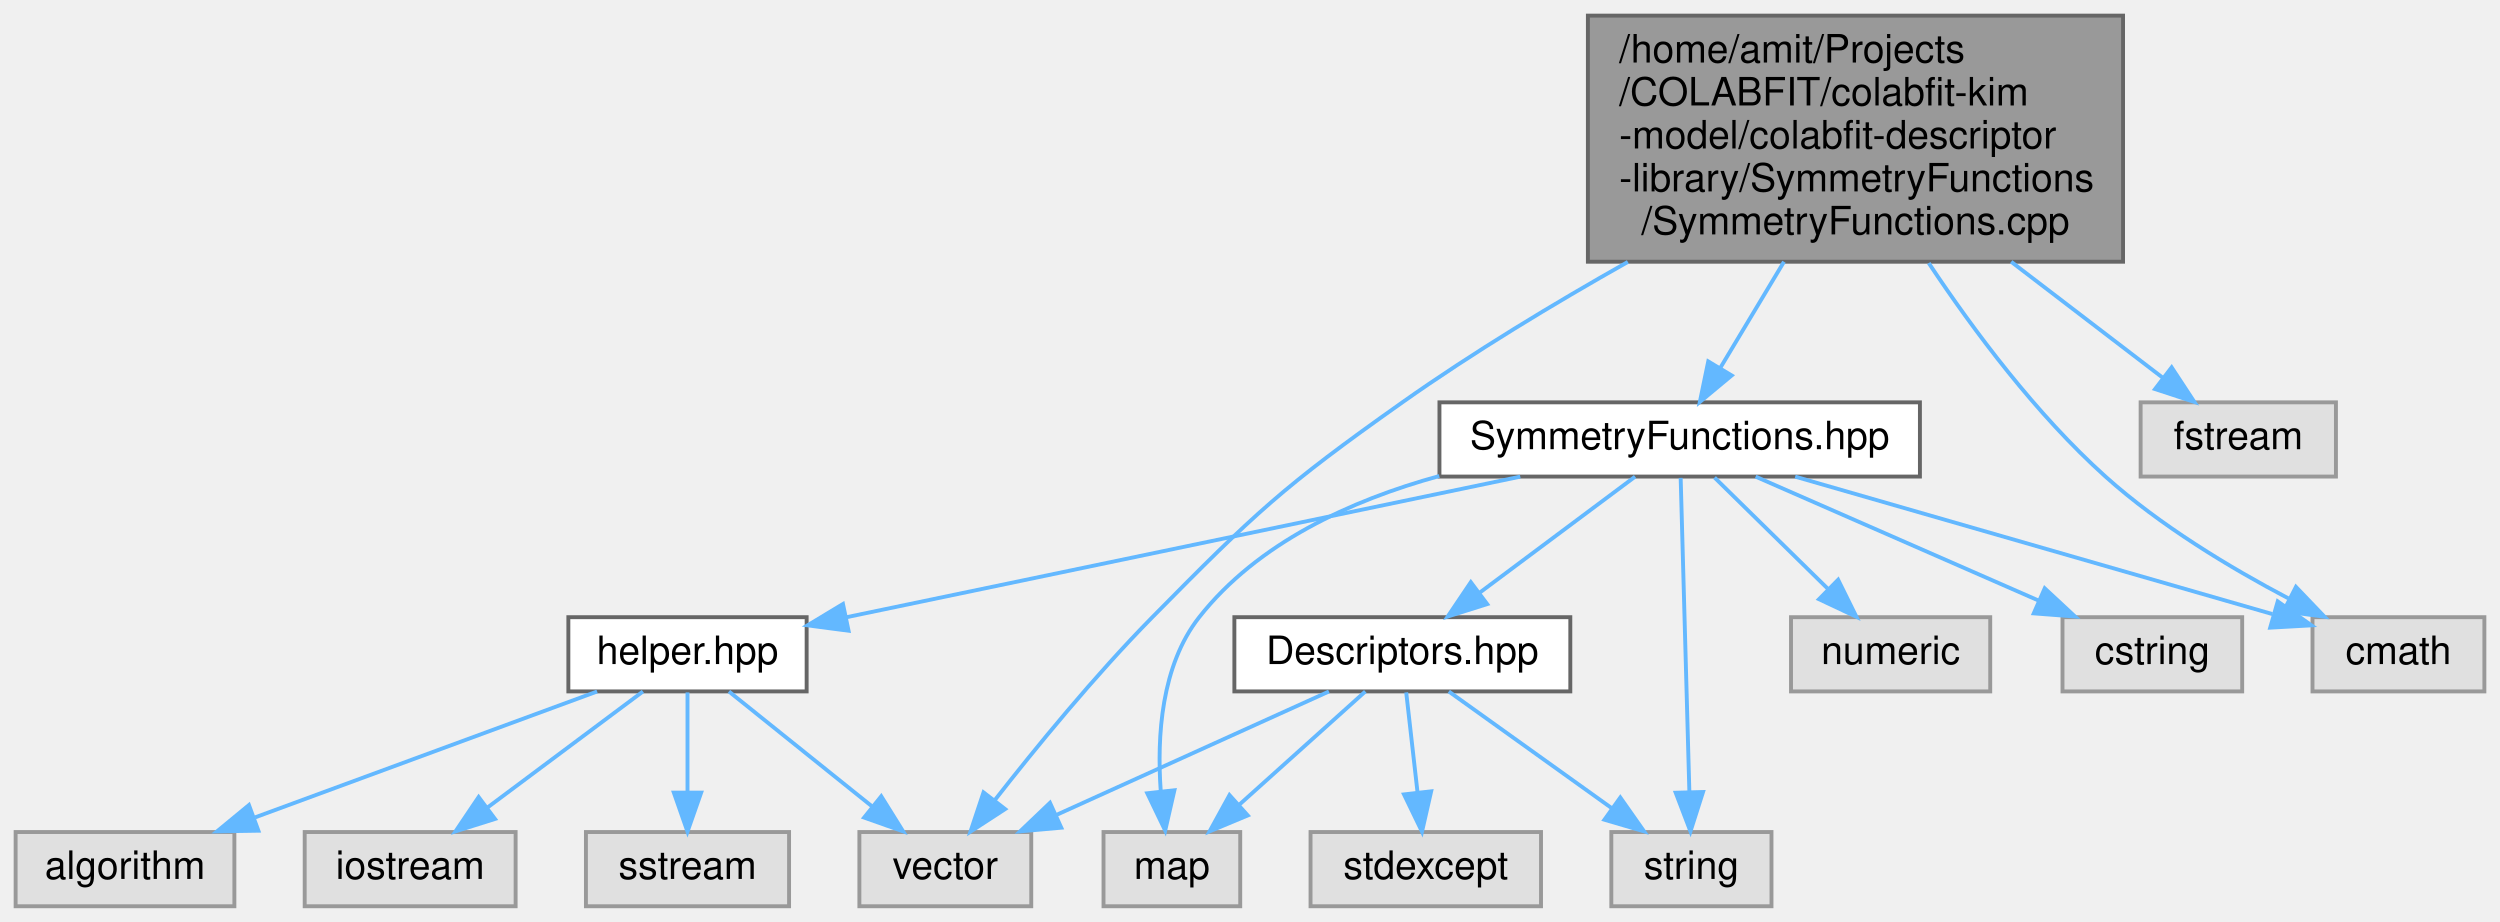
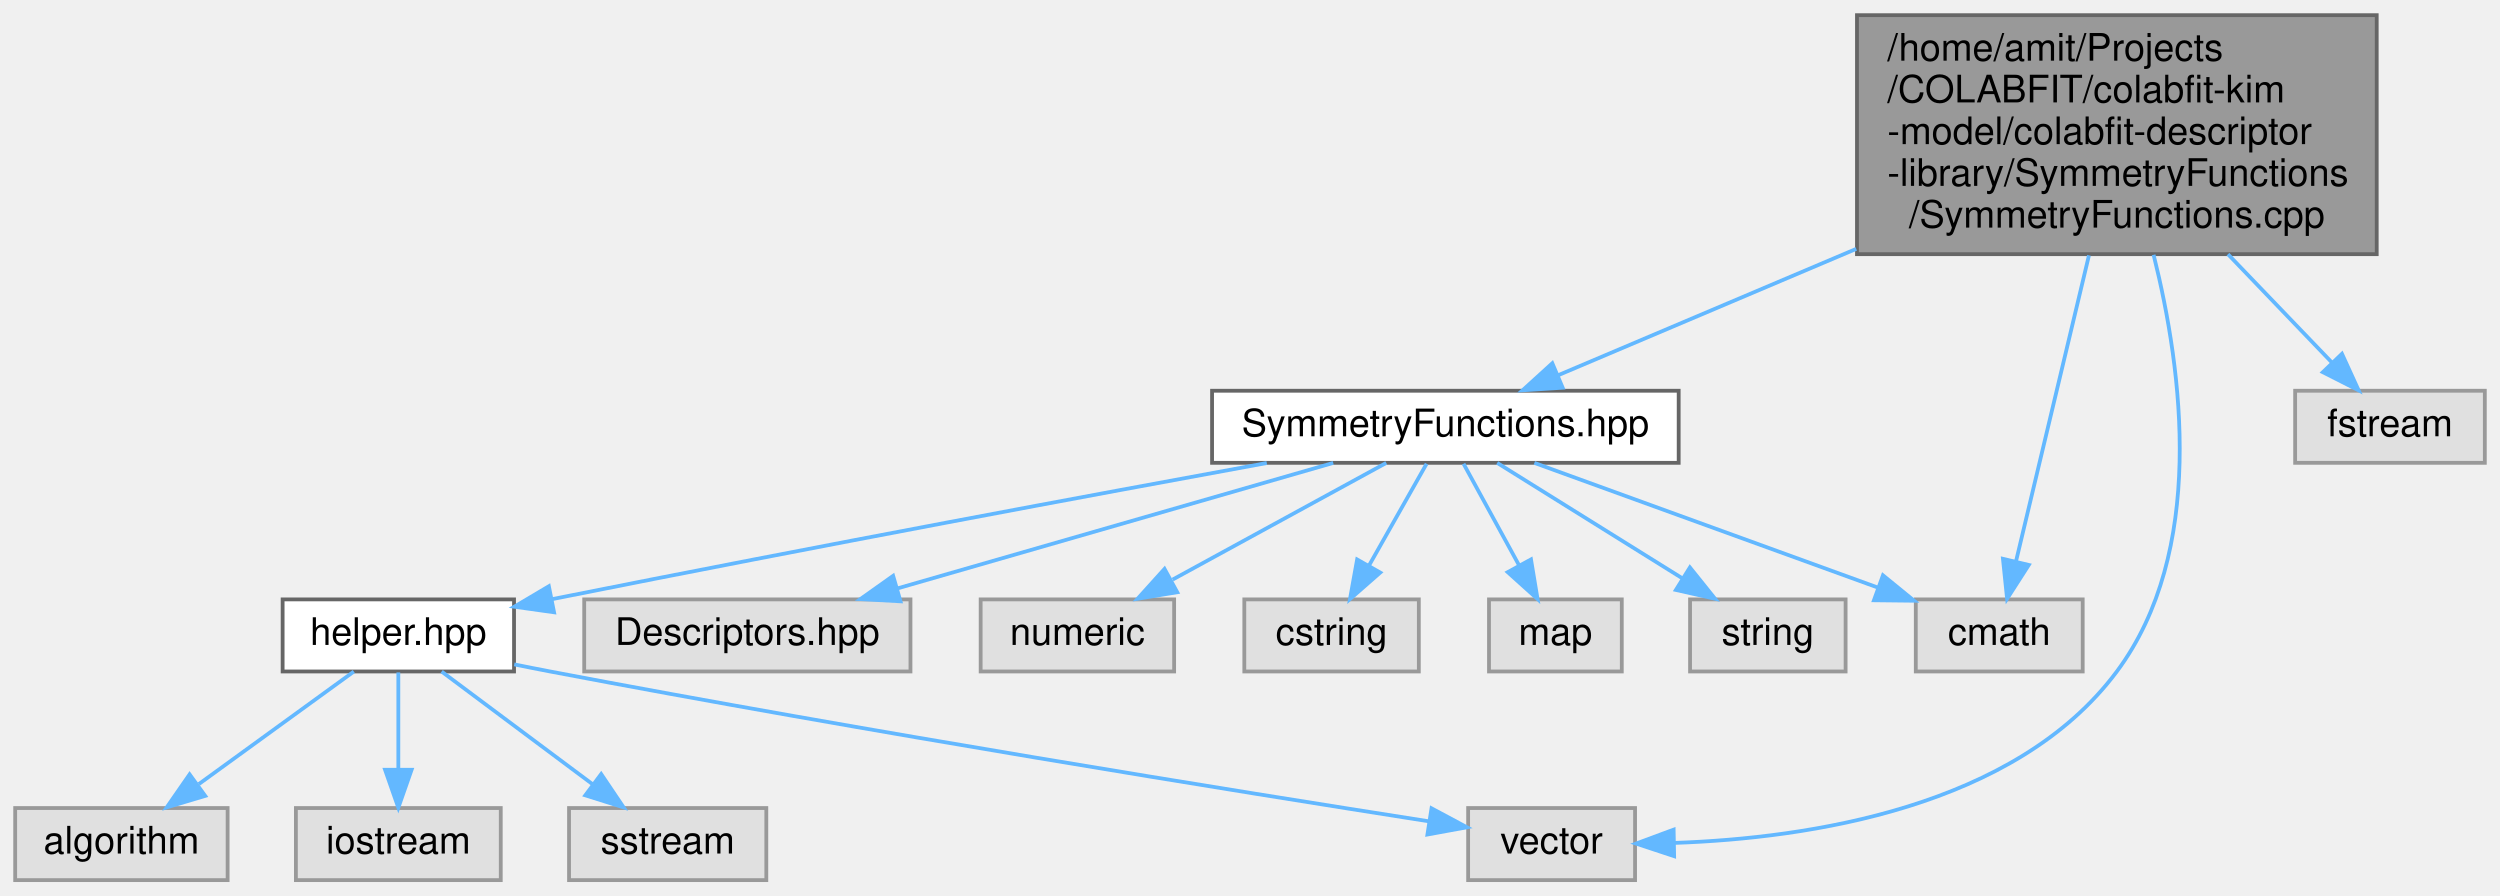
- <svg xmlns="http://www.w3.org/2000/svg" xmlns:xlink="http://www.w3.org/1999/xlink" width="640pt" height="236pt" viewBox="0.00 0.00 640.00 236.00">
+ <svg xmlns="http://www.w3.org/2000/svg" xmlns:xlink="http://www.w3.org/1999/xlink" width="659pt" height="236pt" viewBox="0.00 0.00 659.00 236.00">
  <g id="graph0" class="graph" transform="scale(1 1) rotate(0) translate(4 232)">
    <g id="node1" class="node">
      <g id="a_node1">
        <a xlink:title=" ">
-           <polygon fill="#999999" stroke="#666666" points="539.5,-228 402.5,-228 402.5,-165 539.5,-165 539.5,-228" />
-           <text text-anchor="start" x="410.5" y="-216" font-family="Helvetica,sans-Serif" font-size="10.00">/home/amit/Projects</text>
-           <text text-anchor="start" x="410.5" y="-205" font-family="Helvetica,sans-Serif" font-size="10.00">/COLABFIT/colabfit-kim</text>
-           <text text-anchor="start" x="410.5" y="-194" font-family="Helvetica,sans-Serif" font-size="10.00">-model/colabfit-descriptor</text>
-           <text text-anchor="start" x="410.5" y="-183" font-family="Helvetica,sans-Serif" font-size="10.00">-library/SymmetryFunctions</text>
-           <text text-anchor="middle" x="471" y="-172" font-family="Helvetica,sans-Serif" font-size="10.00">/SymmetryFunctions.cpp</text>
+           <polygon fill="#999999" stroke="#666666" points="622.5,-228 485.5,-228 485.5,-165 622.5,-165 622.5,-228" />
+           <text text-anchor="start" x="493.5" y="-216" font-family="Helvetica,sans-Serif" font-size="10.00">/home/amit/Projects</text>
+           <text text-anchor="start" x="493.5" y="-205" font-family="Helvetica,sans-Serif" font-size="10.00">/COLABFIT/colabfit-kim</text>
+           <text text-anchor="start" x="493.5" y="-194" font-family="Helvetica,sans-Serif" font-size="10.00">-model/colabfit-descriptor</text>
+           <text text-anchor="start" x="493.5" y="-183" font-family="Helvetica,sans-Serif" font-size="10.00">-library/SymmetryFunctions</text>
+           <text text-anchor="middle" x="554" y="-172" font-family="Helvetica,sans-Serif" font-size="10.00">/SymmetryFunctions.cpp</text>
        </a>
      </g>
    </g>
    <g id="node2" class="node">
      <g id="a_node2">
        <a xlink:href="_symmetry_functions_8hpp.html" target="_top" xlink:title=" ">
-           <polygon fill="white" stroke="#666666" points="487.5,-129 364.5,-129 364.5,-110 487.5,-110 487.5,-129" />
-           <text text-anchor="middle" x="426" y="-117" font-family="Helvetica,sans-Serif" font-size="10.00">SymmetryFunctions.hpp</text>
+           <polygon fill="white" stroke="#666666" points="438.5,-129 315.5,-129 315.5,-110 438.5,-110 438.5,-129" />
+           <text text-anchor="middle" x="377" y="-117" font-family="Helvetica,sans-Serif" font-size="10.00">SymmetryFunctions.hpp</text>
        </a>
      </g>
    </g>
    <g id="edge1" class="edge">
-       <path fill="none" stroke="#63b8ff" d="M452.7,-164.99C447.16,-155.77 441.27,-145.96 436.44,-137.9" />
-       <polygon fill="#63b8ff" stroke="#63b8ff" points="439.31,-135.88 431.16,-129.1 433.31,-139.48 439.31,-135.88" />
+       <path fill="none" stroke="#63b8ff" d="M485.31,-166.4C458.01,-154.83 428.06,-142.13 406.58,-133.03" />
+       <polygon fill="#63b8ff" stroke="#63b8ff" points="407.92,-129.8 397.35,-129.12 405.19,-136.25 407.92,-129.8" />
    </g>
    <g id="node7" class="node">
      <g id="a_node7">
        <a xlink:title=" ">
-           <polygon fill="#e0e0e0" stroke="#999999" points="260,-19 216,-19 216,0 260,0 260,-19" />
-           <text text-anchor="middle" x="238" y="-7" font-family="Helvetica,sans-Serif" font-size="10.00">vector</text>
+           <polygon fill="#e0e0e0" stroke="#999999" points="427,-19 383,-19 383,0 427,0 427,-19" />
+           <text text-anchor="middle" x="405" y="-7" font-family="Helvetica,sans-Serif" font-size="10.00">vector</text>
        </a>
      </g>
    </g>
-     <g id="edge17" class="edge">
-       <path fill="none" stroke="#63b8ff" d="M412.73,-164.95C393.84,-154.3 373.1,-141.79 355,-129 324.37,-107.35 317.33,-100.71 291,-74 276.26,-59.04 261.06,-40.45 250.74,-27.26" />
-       <polygon fill="#63b8ff" stroke="#63b8ff" points="253.32,-24.88 244.44,-19.1 247.78,-29.15 253.32,-24.88" />
+     <g id="edge13" class="edge">
+       <path fill="none" stroke="#63b8ff" d="M563.69,-164.83C571.41,-133.94 577.46,-86.49 554,-55 527.25,-19.1 472.63,-11.04 437.47,-9.81" />
+       <polygon fill="#63b8ff" stroke="#63b8ff" points="437.3,-6.31 427.24,-9.63 437.17,-13.31 437.3,-6.31" />
+     </g>
+     <g id="node10" class="node">
+       <g id="a_node10">
+         <a xlink:title=" ">
+           <polygon fill="#e0e0e0" stroke="#999999" points="545,-74 501,-74 501,-55 545,-55 545,-74" />
+           <text text-anchor="middle" x="523" y="-62" font-family="Helvetica,sans-Serif" font-size="10.00">cmath</text>
+         </a>
+       </g>
+     </g>
+     <g id="edge14" class="edge">
+       <path fill="none" stroke="#63b8ff" d="M546.65,-164.69C540.67,-139.62 532.43,-105.05 527.42,-84.04" />
+       <polygon fill="#63b8ff" stroke="#63b8ff" points="530.79,-83.08 525.07,-74.16 523.98,-84.7 530.79,-83.08" />
+     </g>
+     <g id="node14" class="node">
+       <g id="a_node14">
+         <a xlink:title=" ">
+           <polygon fill="#e0e0e0" stroke="#999999" points="651,-129 601,-129 601,-110 651,-110 651,-129" />
+           <text text-anchor="middle" x="626" y="-117" font-family="Helvetica,sans-Serif" font-size="10.00">fstream</text>
+         </a>
+       </g>
+     </g>
+     <g id="edge15" class="edge">
+       <path fill="none" stroke="#63b8ff" d="M583.29,-164.99C592.73,-155.16 602.81,-144.66 610.8,-136.33" />
+       <polygon fill="#63b8ff" stroke="#63b8ff" points="613.34,-138.74 617.74,-129.1 608.29,-133.89 613.34,-138.74" />
+     </g>
+     <g id="node3" class="node">
+       <g id="a_node3">
+         <a xlink:href="helper_8hpp.html" target="_top" xlink:title=" ">
+           <polygon fill="white" stroke="#666666" points="131.5,-74 70.5,-74 70.5,-55 131.5,-55 131.5,-74" />
+           <text text-anchor="middle" x="101" y="-62" font-family="Helvetica,sans-Serif" font-size="10.00">helper.hpp</text>
+         </a>
+       </g>
+     </g>
+     <g id="edge2" class="edge">
+       <path fill="none" stroke="#63b8ff" d="M329.92,-109.95C284.39,-101.61 213.17,-88.37 141.65,-74.09" />
+       <polygon fill="#63b8ff" stroke="#63b8ff" points="142.05,-70.6 131.56,-72.07 140.68,-77.47 142.05,-70.6" />
+     </g>
+     <g id="node8" class="node">
+       <g id="a_node8">
+         <a xlink:title=" ">
+           <polygon fill="#e0e0e0" stroke="#999999" points="236,-74 150,-74 150,-55 236,-55 236,-74" />
+           <text text-anchor="middle" x="193" y="-62" font-family="Helvetica,sans-Serif" font-size="10.00">Descriptors.hpp</text>
+         </a>
+       </g>
+     </g>
+     <g id="edge7" class="edge">
+       <path fill="none" stroke="#63b8ff" d="M347.44,-109.98C316.28,-101.01 267.03,-86.82 232.54,-76.89" />
+       <polygon fill="#63b8ff" stroke="#63b8ff" points="233.37,-73.49 222.79,-74.08 231.43,-80.21 233.37,-73.49" />
+     </g>
+     <g id="node9" class="node">
+       <g id="a_node9">
+         <a xlink:title=" ">
+           <polygon fill="#e0e0e0" stroke="#999999" points="305.5,-74 254.5,-74 254.5,-55 305.5,-55 305.5,-74" />
+           <text text-anchor="middle" x="280" y="-62" font-family="Helvetica,sans-Serif" font-size="10.00">numeric</text>
+         </a>
+       </g>
+     </g>
+     <g id="edge8" class="edge">
+       <path fill="none" stroke="#63b8ff" d="M361.42,-109.98C346.23,-101.69 322.9,-88.94 305.1,-79.22" />
+       <polygon fill="#63b8ff" stroke="#63b8ff" points="306.32,-75.89 295.87,-74.17 302.97,-82.04 306.32,-75.89" />
+     </g>
+     <g id="edge9" class="edge">
+       <path fill="none" stroke="#63b8ff" d="M400.46,-109.98C425.01,-101.07 463.72,-87.02 491.05,-77.1" />
+       <polygon fill="#63b8ff" stroke="#63b8ff" points="492.35,-80.35 500.56,-73.65 489.97,-73.77 492.35,-80.35" />
+     </g>
+     <g id="node11" class="node">
+       <g id="a_node11">
+         <a xlink:title=" ">
+           <polygon fill="#e0e0e0" stroke="#999999" points="370,-74 324,-74 324,-55 370,-55 370,-74" />
+           <text text-anchor="middle" x="347" y="-62" font-family="Helvetica,sans-Serif" font-size="10.00">cstring</text>
+         </a>
+       </g>
+     </g>
+     <g id="edge10" class="edge">
+       <path fill="none" stroke="#63b8ff" d="M372.05,-109.75C367.94,-102.49 361.97,-91.95 356.9,-82.98" />
+       <polygon fill="#63b8ff" stroke="#63b8ff" points="359.83,-81.07 351.86,-74.09 353.74,-84.52 359.83,-81.07" />
+     </g>
+     <g id="node12" class="node">
+       <g id="a_node12">
+         <a xlink:title=" ">
+           <polygon fill="#e0e0e0" stroke="#999999" points="423.5,-74 388.5,-74 388.5,-55 423.5,-55 423.5,-74" />
+           <text text-anchor="middle" x="406" y="-62" font-family="Helvetica,sans-Serif" font-size="10.00">map</text>
+         </a>
+       </g>
+     </g>
+     <g id="edge11" class="edge">
+       <path fill="none" stroke="#63b8ff" d="M381.79,-109.75C385.76,-102.49 391.53,-91.95 396.43,-82.98" />
+       <polygon fill="#63b8ff" stroke="#63b8ff" points="399.57,-84.54 401.3,-74.09 393.43,-81.18 399.57,-84.54" />
    </g>
    <g id="node13" class="node">
      <g id="a_node13">
        <a xlink:title=" ">
-           <polygon fill="#e0e0e0" stroke="#999999" points="632,-74 588,-74 588,-55 632,-55 632,-74" />
-           <text text-anchor="middle" x="610" y="-62" font-family="Helvetica,sans-Serif" font-size="10.00">cmath</text>
-         </a>
-       </g>
-     </g>
-     <g id="edge18" class="edge">
-       <path fill="none" stroke="#63b8ff" d="M489.76,-164.65C501.34,-147.24 517.34,-125.86 535,-110 548.95,-97.47 566.96,-86.64 581.83,-78.81" />
-       <polygon fill="#63b8ff" stroke="#63b8ff" points="583.76,-81.76 591.08,-74.11 580.58,-75.52 583.76,-81.76" />
-     </g>
-     <g id="node15" class="node">
-       <g id="a_node15">
-         <a xlink:title=" ">
-           <polygon fill="#e0e0e0" stroke="#999999" points="594,-129 544,-129 544,-110 594,-110 594,-129" />
-           <text text-anchor="middle" x="569" y="-117" font-family="Helvetica,sans-Serif" font-size="10.00">fstream</text>
-         </a>
-       </g>
-     </g>
-     <g id="edge19" class="edge">
-       <path fill="none" stroke="#63b8ff" d="M510.86,-164.99C524.24,-154.75 538.56,-143.79 549.65,-135.31" />
-       <polygon fill="#63b8ff" stroke="#63b8ff" points="551.94,-137.96 557.76,-129.1 547.69,-132.4 551.94,-137.96" />
-     </g>
-     <g id="node3" class="node">
-       <g id="a_node3">
-         <a xlink:href="helper_8hpp.html" target="_top" xlink:title=" ">
-           <polygon fill="white" stroke="#666666" points="202.5,-74 141.5,-74 141.5,-55 202.5,-55 202.5,-74" />
-           <text text-anchor="middle" x="172" y="-62" font-family="Helvetica,sans-Serif" font-size="10.00">helper.hpp</text>
-         </a>
-       </g>
-     </g>
-     <g id="edge2" class="edge">
-       <path fill="none" stroke="#63b8ff" d="M385.19,-109.98C337.77,-100.09 259.98,-83.86 212.63,-73.98" />
-       <polygon fill="#63b8ff" stroke="#63b8ff" points="213.23,-70.53 202.72,-71.91 211.8,-77.38 213.23,-70.53" />
-     </g>
-     <g id="node8" class="node">
-       <g id="a_node8">
-         <a xlink:href="_descriptors_8hpp.html" target="_top" xlink:title=" ">
-           <polygon fill="white" stroke="#666666" points="398,-74 312,-74 312,-55 398,-55 398,-74" />
-           <text text-anchor="middle" x="355" y="-62" font-family="Helvetica,sans-Serif" font-size="10.00">Descriptors.hpp</text>
-         </a>
-       </g>
-     </g>
-     <g id="edge7" class="edge">
-       <path fill="none" stroke="#63b8ff" d="M414.59,-109.98C403.89,-102 387.66,-89.88 374.84,-80.31" />
-       <polygon fill="#63b8ff" stroke="#63b8ff" points="376.72,-77.35 366.61,-74.17 372.53,-82.96 376.72,-77.35" />
-     </g>
-     <g id="node9" class="node">
-       <g id="a_node9">
-         <a xlink:title=" ">
-           <polygon fill="#e0e0e0" stroke="#999999" points="313.5,-19 278.5,-19 278.5,0 313.5,0 313.5,-19" />
-           <text text-anchor="middle" x="296" y="-7" font-family="Helvetica,sans-Serif" font-size="10.00">map</text>
-         </a>
-       </g>
-     </g>
-     <g id="edge15" class="edge">
-       <path fill="none" stroke="#63b8ff" d="M364.45,-110.14C341.76,-103.9 317.96,-93.01 303,-74 293.25,-61.61 292.17,-43.39 293.14,-29.64" />
-       <polygon fill="#63b8ff" stroke="#63b8ff" points="296.65,-29.7 294.29,-19.37 289.7,-28.92 296.65,-29.7" />
-     </g>
-     <g id="node10" class="node">
-       <g id="a_node10">
-         <a xlink:title=" ">
-           <polygon fill="#e0e0e0" stroke="#999999" points="449.5,-19 408.5,-19 408.5,0 449.5,0 449.5,-19" />
-           <text text-anchor="middle" x="429" y="-7" font-family="Helvetica,sans-Serif" font-size="10.00">string</text>
-         </a>
-       </g>
-     </g>
-     <g id="edge16" class="edge">
-       <path fill="none" stroke="#63b8ff" d="M426.25,-109.66C426.73,-92.17 427.82,-52.8 428.48,-29.27" />
-       <polygon fill="#63b8ff" stroke="#63b8ff" points="431.98,-29.25 428.76,-19.16 424.98,-29.06 431.98,-29.25" />
-     </g>
-     <g id="node12" class="node">
-       <g id="a_node12">
-         <a xlink:title=" ">
-           <polygon fill="#e0e0e0" stroke="#999999" points="505.5,-74 454.5,-74 454.5,-55 505.5,-55 505.5,-74" />
-           <text text-anchor="middle" x="480" y="-62" font-family="Helvetica,sans-Serif" font-size="10.00">numeric</text>
+           <polygon fill="#e0e0e0" stroke="#999999" points="482.5,-74 441.5,-74 441.5,-55 482.5,-55 482.5,-74" />
+           <text text-anchor="middle" x="462" y="-62" font-family="Helvetica,sans-Serif" font-size="10.00">string</text>
        </a>
      </g>
    </g>
    <g id="edge12" class="edge">
-       <path fill="none" stroke="#63b8ff" d="M434.92,-109.75C442.78,-102.03 454.43,-90.6 463.92,-81.28" />
-       <polygon fill="#63b8ff" stroke="#63b8ff" points="466.56,-83.59 471.25,-74.09 461.66,-78.6 466.56,-83.59" />
-     </g>
-     <g id="edge13" class="edge">
-       <path fill="none" stroke="#63b8ff" d="M455.56,-109.98C488.98,-100.36 543.21,-84.74 577.71,-74.8" />
-       <polygon fill="#63b8ff" stroke="#63b8ff" points="579.1,-78.04 587.74,-71.91 577.17,-71.32 579.1,-78.04" />
-     </g>
-     <g id="node14" class="node">
-       <g id="a_node14">
-         <a xlink:title=" ">
-           <polygon fill="#e0e0e0" stroke="#999999" points="570,-74 524,-74 524,-55 570,-55 570,-74" />
-           <text text-anchor="middle" x="547" y="-62" font-family="Helvetica,sans-Serif" font-size="10.00">cstring</text>
-         </a>
-       </g>
-     </g>
-     <g id="edge14" class="edge">
-       <path fill="none" stroke="#63b8ff" d="M445.44,-109.98C464.99,-101.42 495.38,-88.11 517.82,-78.28" />
-       <polygon fill="#63b8ff" stroke="#63b8ff" points="519.45,-81.39 527.21,-74.17 516.64,-74.98 519.45,-81.39" />
+       <path fill="none" stroke="#63b8ff" d="M390.66,-109.98C403.84,-101.77 424.03,-89.18 439.57,-79.49" />
+       <polygon fill="#63b8ff" stroke="#63b8ff" points="441.46,-82.43 448.09,-74.17 437.76,-76.49 441.46,-82.43" />
    </g>
    <g id="node4" class="node">
      <g id="a_node4">
        <a xlink:title=" ">
          <polygon fill="#e0e0e0" stroke="#999999" points="56,-19 0,-19 0,0 56,0 56,-19" />
          <text text-anchor="middle" x="28" y="-7" font-family="Helvetica,sans-Serif" font-size="10.00">algorithm</text>
        </a>
      </g>
    </g>
    <g id="edge3" class="edge">
-       <path fill="none" stroke="#63b8ff" d="M148.86,-54.98C125.18,-46.27 88.13,-32.63 61.29,-22.75" />
-       <polygon fill="#63b8ff" stroke="#63b8ff" points="62.15,-19.34 51.56,-19.17 59.73,-25.91 62.15,-19.34" />
+       <path fill="none" stroke="#63b8ff" d="M89.27,-54.98C78.27,-47 61.58,-34.88 48.4,-25.31" />
+       <polygon fill="#63b8ff" stroke="#63b8ff" points="50.09,-22.21 39.94,-19.17 45.98,-27.88 50.09,-22.21" />
    </g>
    <g id="node5" class="node">
      <g id="a_node5">
        <a xlink:title=" ">
          <polygon fill="#e0e0e0" stroke="#999999" points="128,-19 74,-19 74,0 128,0 128,-19" />
          <text text-anchor="middle" x="101" y="-7" font-family="Helvetica,sans-Serif" font-size="10.00">iostream</text>
        </a>
      </g>
    </g>
    <g id="edge4" class="edge">
-       <path fill="none" stroke="#63b8ff" d="M160.59,-54.98C149.89,-47 133.66,-34.88 120.84,-25.31" />
-       <polygon fill="#63b8ff" stroke="#63b8ff" points="122.72,-22.35 112.61,-19.17 118.53,-27.96 122.72,-22.35" />
+       <path fill="none" stroke="#63b8ff" d="M101,-54.75C101,-47.8 101,-37.85 101,-29.13" />
+       <polygon fill="#63b8ff" stroke="#63b8ff" points="104.5,-29.09 101,-19.09 97.5,-29.09 104.5,-29.09" />
    </g>
    <g id="node6" class="node">
      <g id="a_node6">
        <a xlink:title=" ">
          <polygon fill="#e0e0e0" stroke="#999999" points="198,-19 146,-19 146,0 198,0 198,-19" />
          <text text-anchor="middle" x="172" y="-7" font-family="Helvetica,sans-Serif" font-size="10.00">sstream</text>
        </a>
      </g>
    </g>
    <g id="edge5" class="edge">
-       <path fill="none" stroke="#63b8ff" d="M172,-54.75C172,-47.8 172,-37.85 172,-29.13" />
-       <polygon fill="#63b8ff" stroke="#63b8ff" points="175.5,-29.09 172,-19.09 168.5,-29.09 175.5,-29.09" />
+       <path fill="none" stroke="#63b8ff" d="M112.41,-54.98C123.11,-47 139.34,-34.88 152.16,-25.31" />
+       <polygon fill="#63b8ff" stroke="#63b8ff" points="154.47,-27.96 160.39,-19.17 150.28,-22.35 154.47,-27.96" />
    </g>
    <g id="edge6" class="edge">
-       <path fill="none" stroke="#63b8ff" d="M182.6,-54.98C192.46,-47.07 207.35,-35.11 219.22,-25.58" />
-       <polygon fill="#63b8ff" stroke="#63b8ff" points="221.6,-28.16 227.2,-19.17 217.21,-22.7 221.6,-28.16" />
-     </g>
-     <g id="edge10" class="edge">
-       <path fill="none" stroke="#63b8ff" d="M336.2,-54.98C317.38,-46.46 288.18,-33.23 266.5,-23.41" />
-       <polygon fill="#63b8ff" stroke="#63b8ff" points="267.69,-20.11 257.14,-19.17 264.8,-26.48 267.69,-20.11" />
-     </g>
-     <g id="edge8" class="edge">
-       <path fill="none" stroke="#63b8ff" d="M345.52,-54.98C336.8,-47.15 323.66,-35.34 313.1,-25.86" />
-       <polygon fill="#63b8ff" stroke="#63b8ff" points="315.43,-23.25 305.65,-19.17 310.75,-28.46 315.43,-23.25" />
-     </g>
-     <g id="edge9" class="edge">
-       <path fill="none" stroke="#63b8ff" d="M366.89,-54.98C378.15,-46.92 395.29,-34.65 408.71,-25.03" />
-       <polygon fill="#63b8ff" stroke="#63b8ff" points="410.8,-27.84 416.89,-19.17 406.73,-22.15 410.8,-27.84" />
-     </g>
-     <g id="node11" class="node">
-       <g id="a_node11">
-         <a xlink:title=" ">
-           <polygon fill="#e0e0e0" stroke="#999999" points="390.5,-19 331.5,-19 331.5,0 390.5,0 390.5,-19" />
-           <text text-anchor="middle" x="361" y="-7" font-family="Helvetica,sans-Serif" font-size="10.00">stdexcept</text>
-         </a>
-       </g>
-     </g>
-     <g id="edge11" class="edge">
-       <path fill="none" stroke="#63b8ff" d="M355.99,-54.75C356.78,-47.8 357.9,-37.85 358.89,-29.13" />
-       <polygon fill="#63b8ff" stroke="#63b8ff" points="362.38,-29.42 360.03,-19.09 355.42,-28.63 362.38,-29.42" />
+       <path fill="none" stroke="#63b8ff" d="M131.55,-56.87C134.74,-56.22 137.93,-55.58 141,-55 224.16,-39.16 322.62,-23.34 372.52,-15.52" />
+       <polygon fill="#63b8ff" stroke="#63b8ff" points="373.35,-18.93 382.69,-13.93 372.27,-12.02 373.35,-18.93" />
    </g>
  </g>
</svg>
